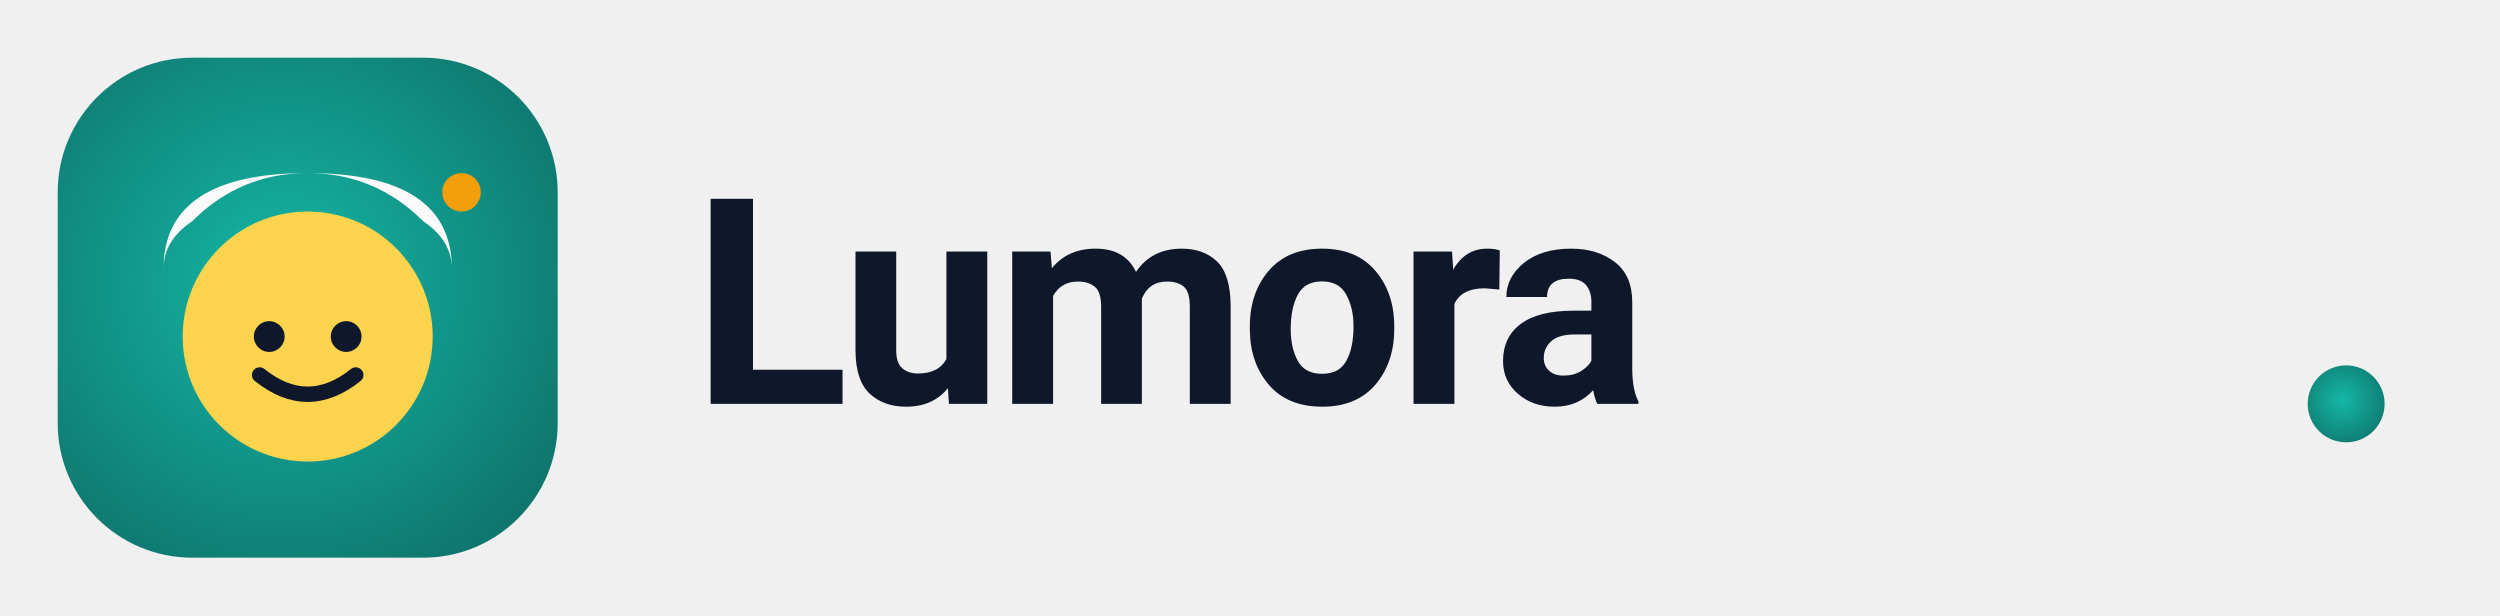
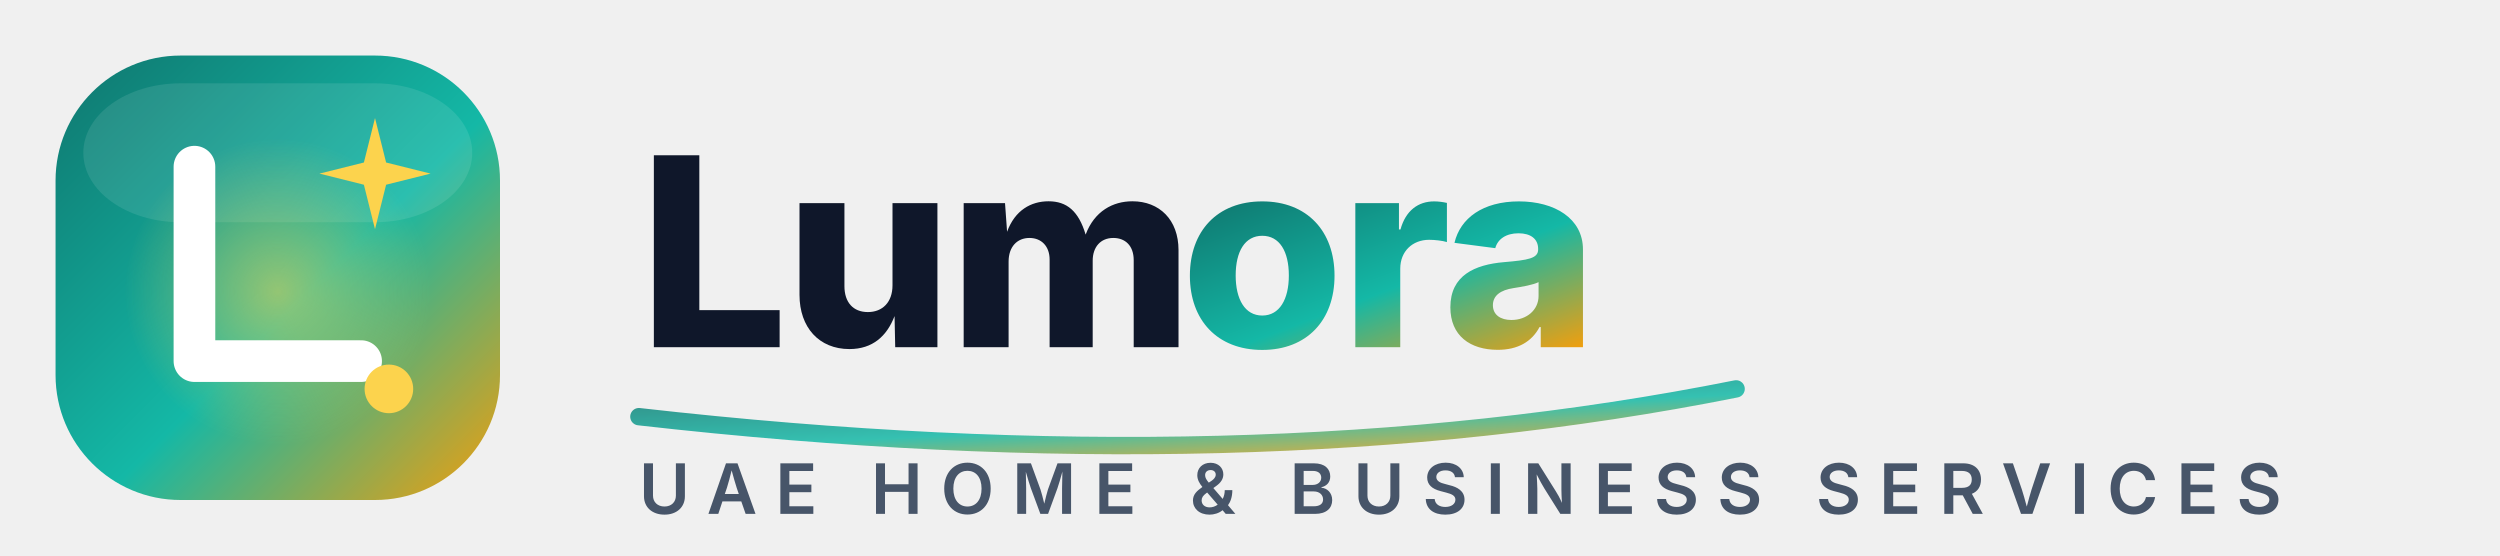
- <svg xmlns="http://www.w3.org/2000/svg" viewBox="0 0 260 64" width="260" height="64" role="img" aria-label="Lumora">
+ <svg xmlns="http://www.w3.org/2000/svg" viewBox="0 0 360 80" width="360" height="80" role="img" aria-label="Lumora logo">
  <defs>
-     <radialGradient id="bg2" cx="0.45" cy="0.45" r="0.65">
-       <stop offset="0%" stop-color="#14B8A6" />
-       <stop offset="100%" stop-color="#0F766E" />
+     <linearGradient id="lm-grad" x1="0" y1="0" x2="1" y2="1">
+       <stop offset="0%" stop-color="#0F766E" />
+       <stop offset="55%" stop-color="#14B8A6" />
+       <stop offset="100%" stop-color="#F59E0B" />
+     </linearGradient>
+     <radialGradient id="lm-glow" cx="0.5" cy="0.5" r="0.5">
+       <stop offset="0%" stop-color="#FCD34D" stop-opacity="0.55" />
+       <stop offset="100%" stop-color="#FCD34D" stop-opacity="0" />
    </radialGradient>
  </defs>
-   <g transform="translate(6 6)">
-     <rect width="52" height="52" rx="14" fill="url(#bg2)" />
-     <path d="M11 22 Q11 12 26 12 Q41 12 41 22 Q41 19 38 17 Q33 12 26 12 Q19 12 14 17 Q11 19 11 22 Z" fill="#FAFAFA" />
-     <circle cx="26" cy="29" r="13" fill="#FCD34D" />
-     <circle cx="22" cy="29" r="1.6" fill="#0F172A" />
-     <circle cx="30" cy="29" r="1.6" fill="#0F172A" />
-     <path d="M21 33 Q26 37 31 33" stroke="#0F172A" stroke-width="1.6" stroke-linecap="round" fill="none" />
-     <circle cx="42" cy="14" r="2" fill="#F59E0B">
-       <animate attributeName="r" values="1.6;2.6;1.6" dur="2.4s" repeatCount="indefinite" />
-     </circle>
+   <g>
+     <rect x="8" y="8" width="64" height="64" rx="18" fill="url(#lm-grad)" />
+     <rect x="12" y="12" width="56" height="20" rx="14" fill="#fff" opacity="0.10" />
+     <circle cx="40" cy="42" r="22" fill="url(#lm-glow)" />
+     <path d="M28 24 L28 52 L52 52" stroke="#FFFFFF" stroke-width="6" stroke-linecap="round" stroke-linejoin="round" fill="none" />
+     <g transform="translate(54 25)">
+       <path d="M0 -8 L1.6 -1.6 L8 0 L1.6 1.6 L0 8 L-1.6 1.6 L-8 0 L-1.6 -1.6 Z" fill="#FCD34D" />
+     </g>
+     <circle cx="56" cy="56" r="3.5" fill="#FCD34D" />
  </g>
-   <text x="72" y="42" font-family="-apple-system, BlinkMacSystemFont, 'Segoe UI', Roboto, sans-serif" font-weight="700" font-size="30" fill="#0F172A" letter-spacing="-0.6">Lumora</text>
-   <circle cx="244" cy="42" r="4" fill="url(#bg2)" />
+   <g font-family="ui-sans-serif, -apple-system, BlinkMacSystemFont, 'Segoe UI', sans-serif" font-weight="800" letter-spacing="-0.5">
+     <text x="92" y="50" font-size="38" fill="#0F172A">Lum</text>
+     <text x="170" y="50" font-size="38" fill="url(#lm-grad)">ora</text>
+     <path d="M92 60 Q180 70 250 56" stroke="url(#lm-grad)" stroke-width="2.5" stroke-linecap="round" fill="none" opacity="0.85" />
+     <text x="92" y="74" font-size="10" font-weight="600" letter-spacing="2.6" fill="#475569">UAE HOME &amp; BUSINESS SERVICES</text>
+   </g>
</svg>
